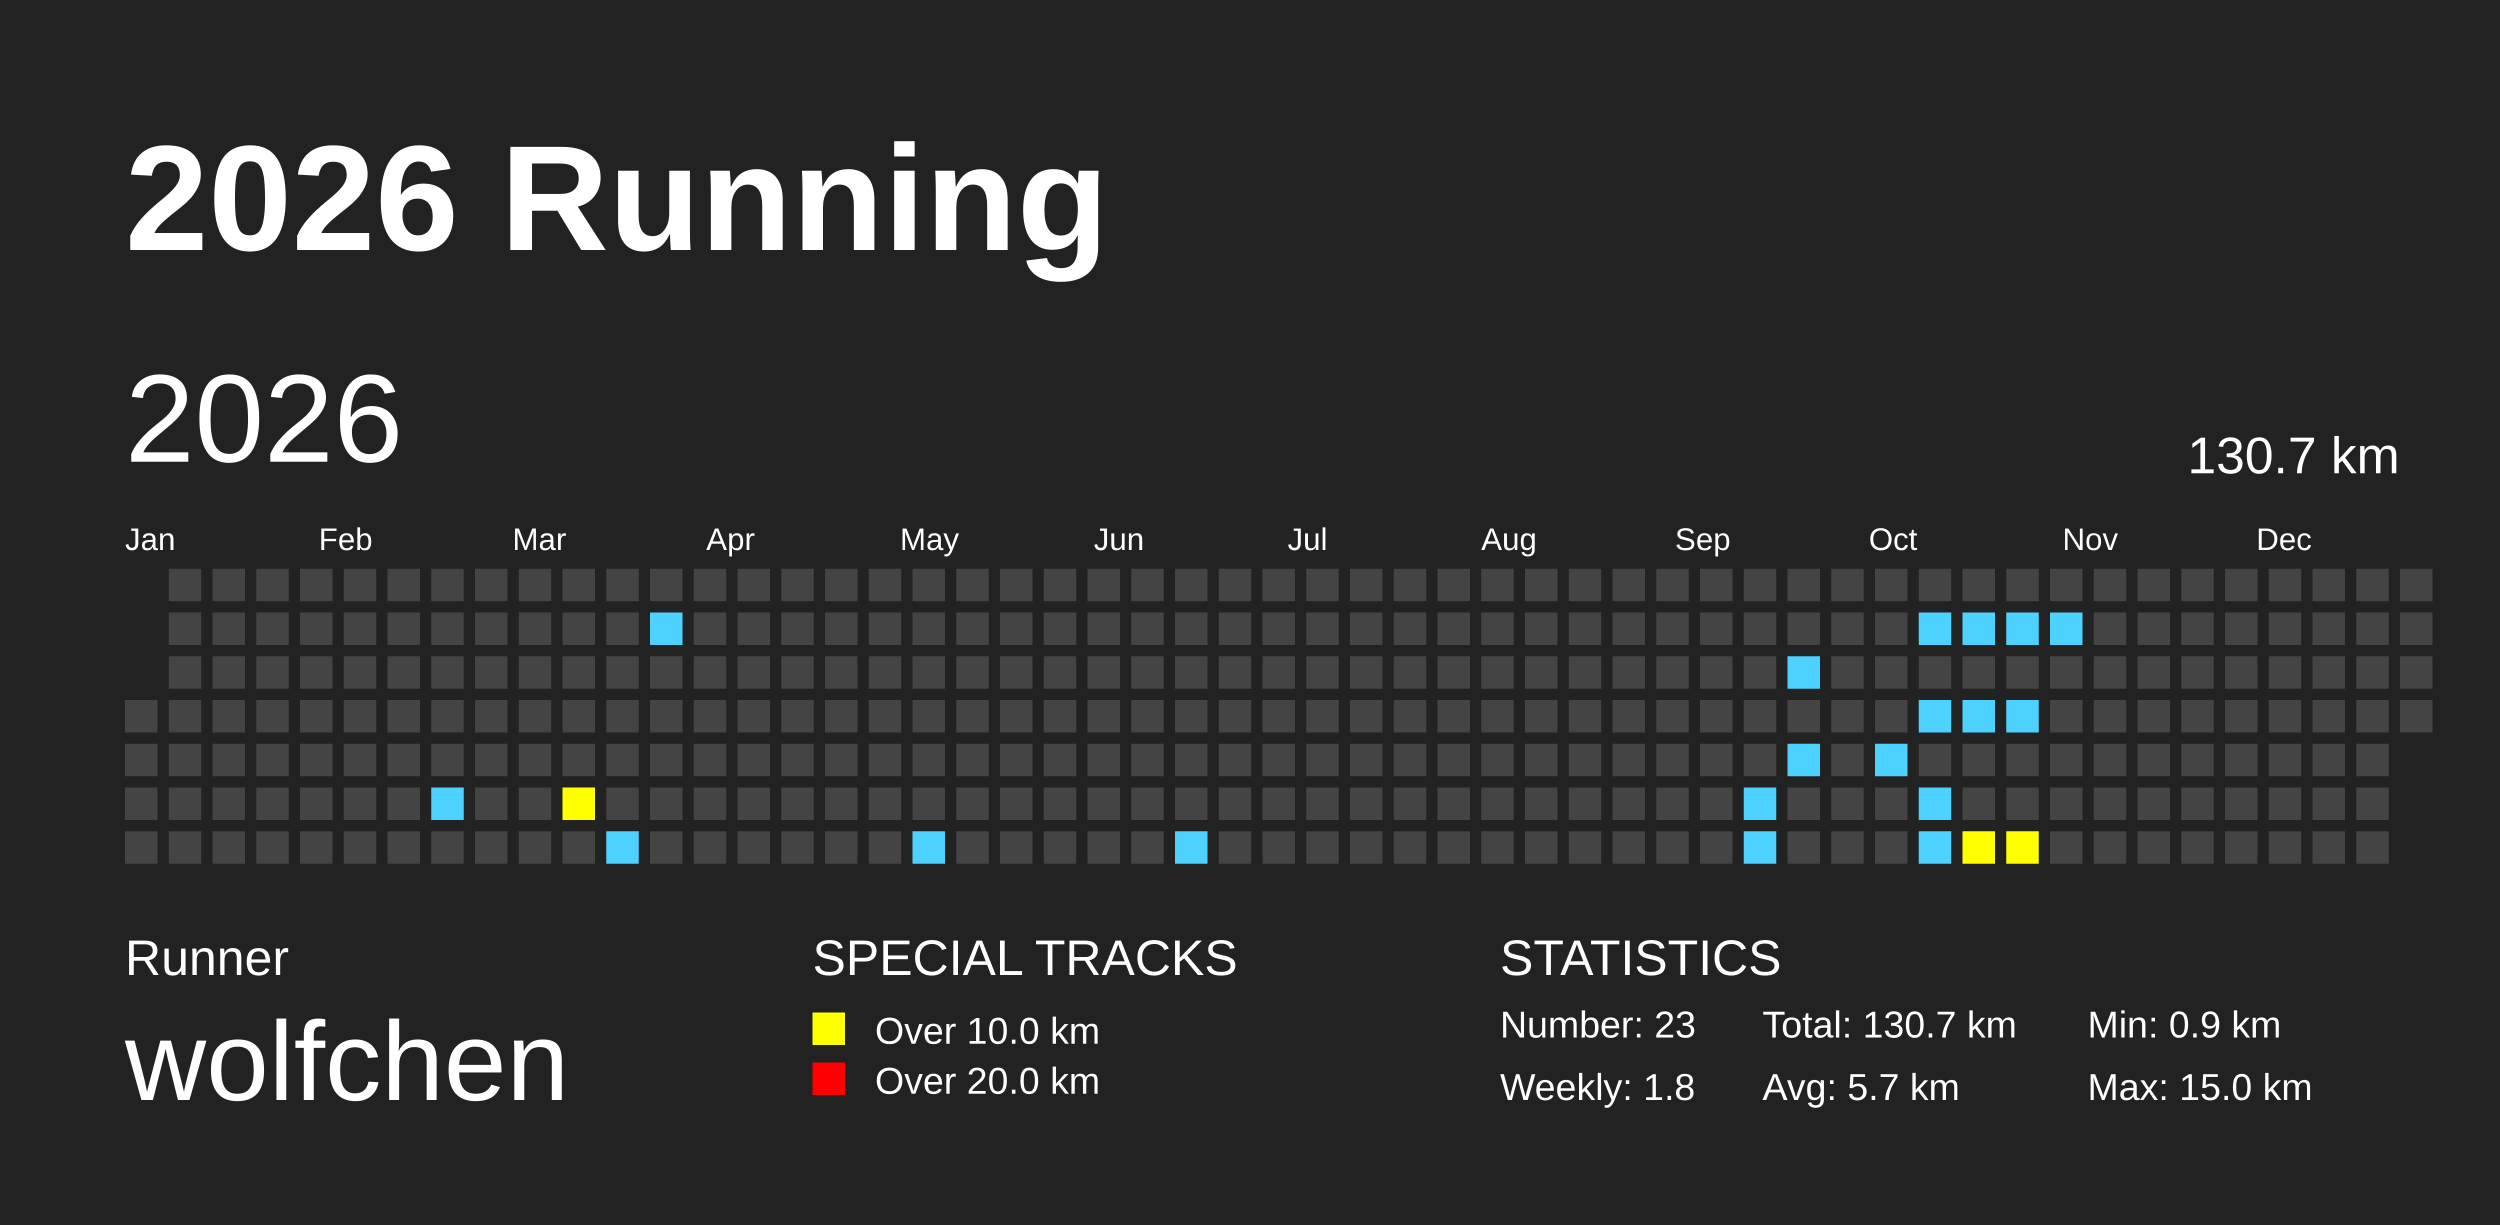
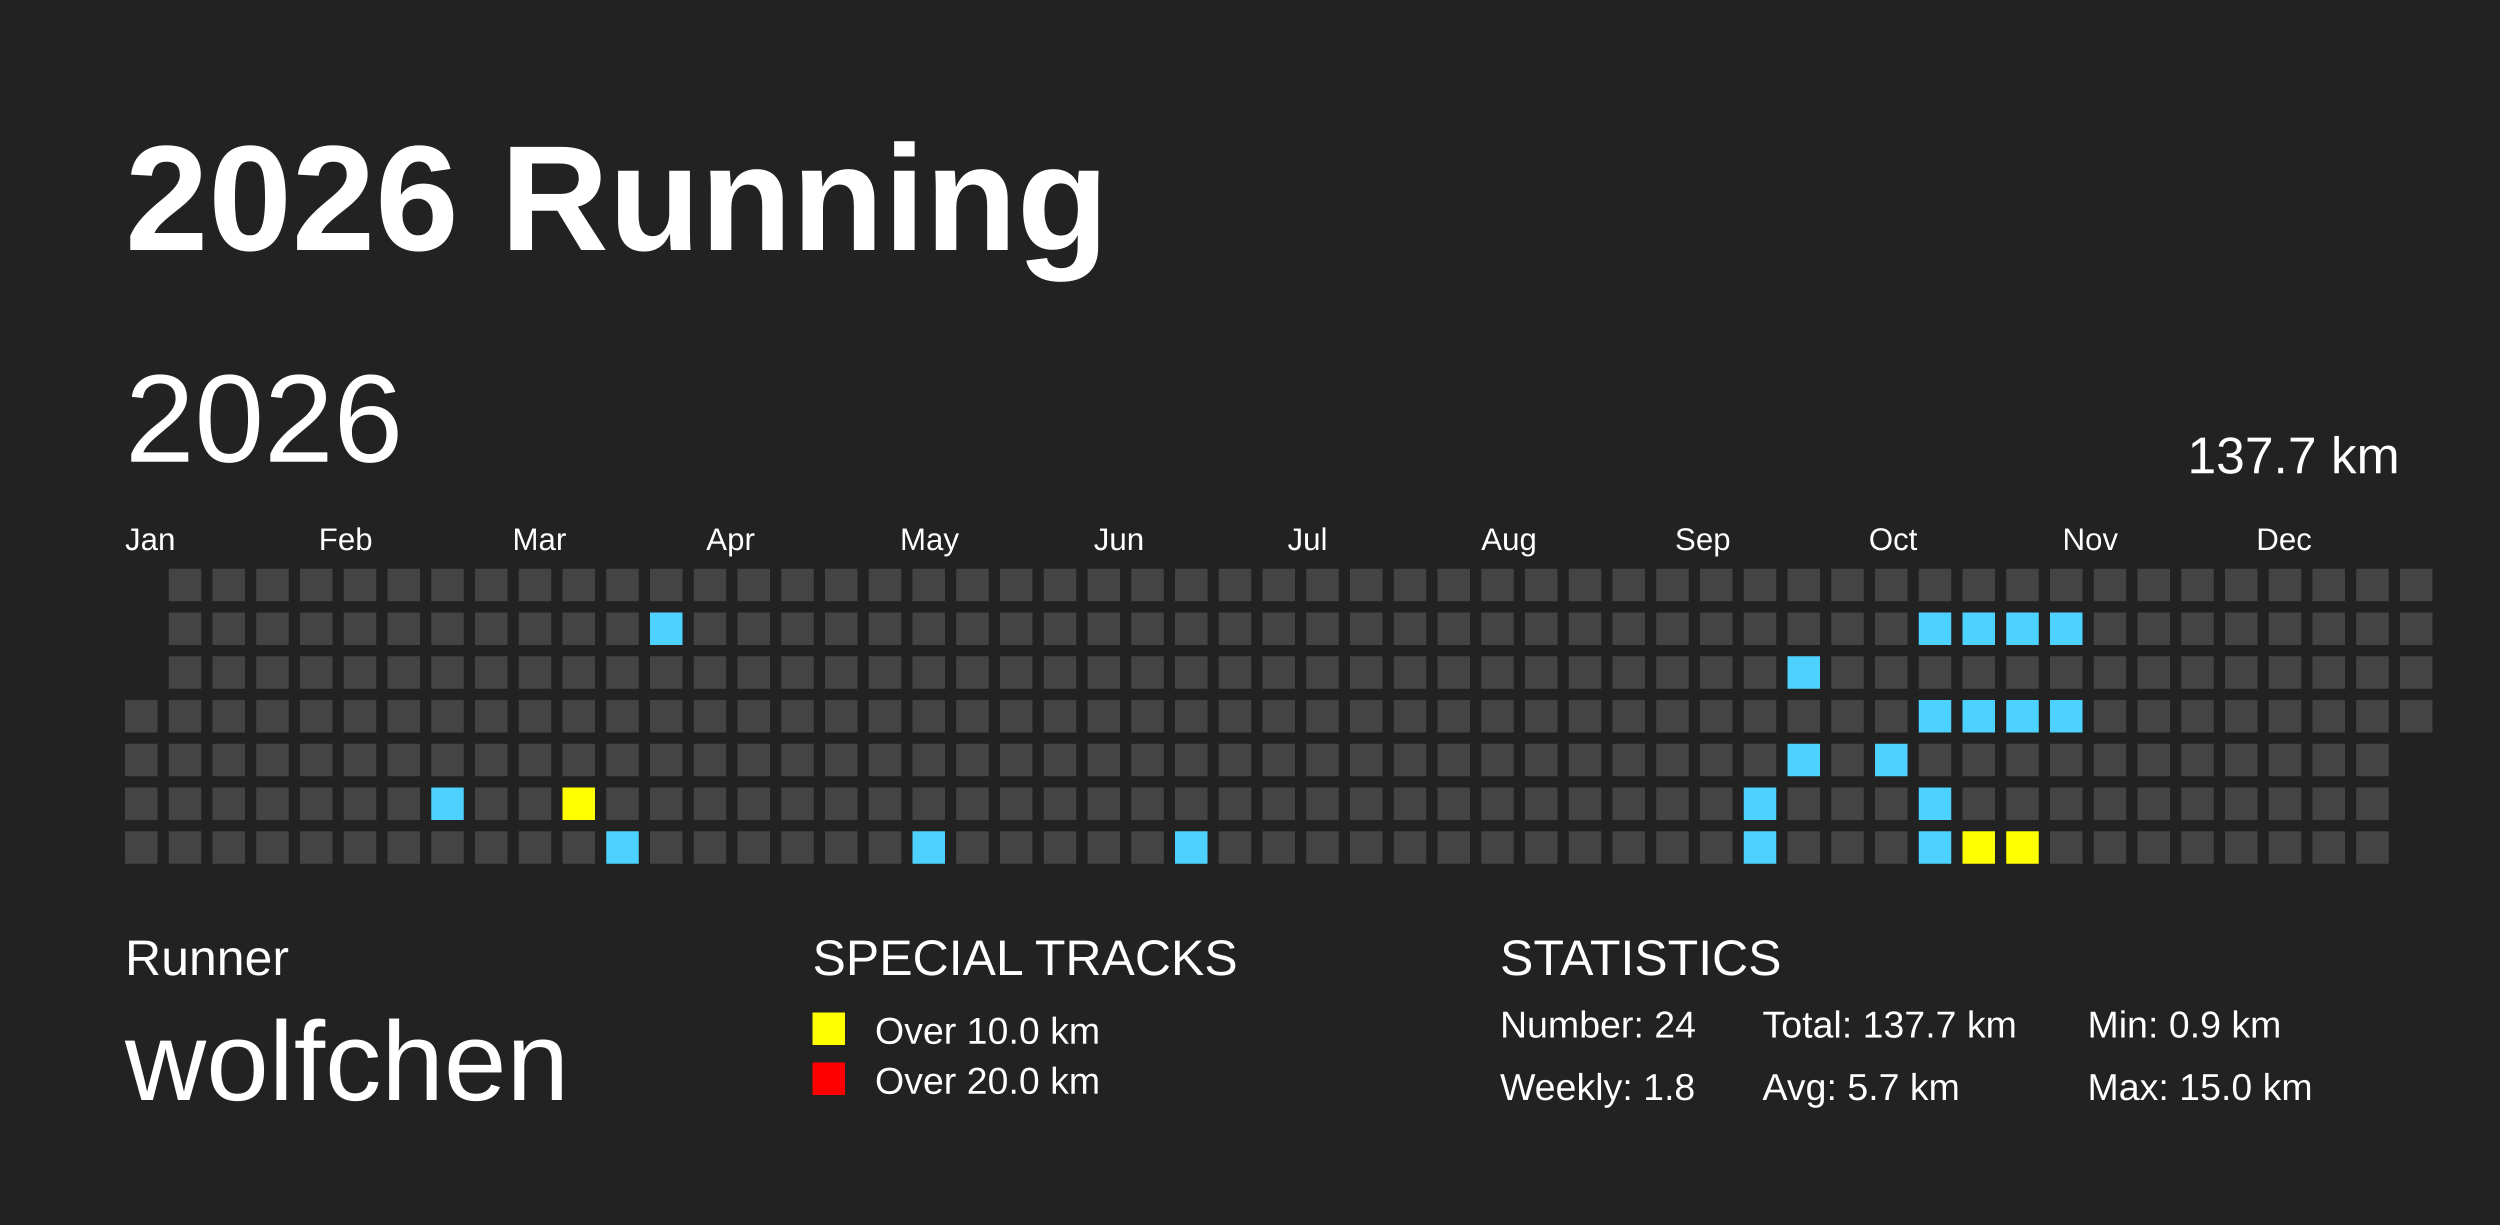
<svg xmlns="http://www.w3.org/2000/svg" baseProfile="full" height="98mm" version="1.1" viewBox="0,0,200,98" width="200mm">
  <defs />
  <rect fill="#222222" height="98" width="200" x="0" y="0" />
  <text fill="#FFFFFF" style="font-size:12px; font-family:Arial; font-weight:bold;" x="10" y="20">2026 Running</text>
  <text fill="#FFFFFF" style="font-size:4px; font-family:Arial" x="10" y="78">Runner</text>
  <text fill="#FFFFFF" style="font-size:9px; font-family:Arial" x="10" y="88">wolfchen</text>
  <text fill="#FFFFFF" style="font-size:4px; font-family:Arial" x="65" y="78">SPECIAL TRACKS</text>
  <rect fill="yellow" height="2.6" width="2.6" x="65" y="81" />
  <text fill="#FFFFFF" style="font-size:3px; font-family:Arial" x="70" y="83.5">Over 10.0 km</text>
  <rect fill="red" height="2.6" width="2.6" x="65" y="85" />
  <text fill="#FFFFFF" style="font-size:3px; font-family:Arial" x="70" y="87.5">Over 20.0 km</text>
  <text fill="#FFFFFF" style="font-size:4px; font-family:Arial" x="120" y="78">STATISTICS</text>
-   <text fill="#FFFFFF" style="font-size:3px; font-family:Arial" x="120" y="83">Number: 23</text>
+   <text fill="#FFFFFF" style="font-size:3px; font-family:Arial" x="120" y="83">Number: 24</text>
  <text fill="#FFFFFF" style="font-size:3px; font-family:Arial" x="120" y="88">Weekly: 1.8</text>
-   <text fill="#FFFFFF" style="font-size:3px; font-family:Arial" x="141" y="83">Total: 130.7 km</text>
+   <text fill="#FFFFFF" style="font-size:3px; font-family:Arial" x="141" y="83">Total: 137.7 km</text>
  <text fill="#FFFFFF" style="font-size:3px; font-family:Arial" x="141" y="88">Avg: 5.7 km</text>
  <text fill="#FFFFFF" style="font-size:3px; font-family:Arial" x="167" y="83">Min: 0.9 km</text>
  <text fill="#FFFFFF" style="font-size:3px; font-family:Arial" x="167" y="88">Max: 15.0 km</text>
  <text dominant-baseline="hanging" fill="#FFFFFF" style="font-size:10.0px; font-family:Arial;" x="10" y="30">2026</text>
-   <text dominant-baseline="hanging" fill="#FFFFFF" style="font-size:4.125px; font-family:Arial;" x="175" y="35">130.7 km</text>
+   <text dominant-baseline="hanging" fill="#FFFFFF" style="font-size:4.125px; font-family:Arial;" x="175" y="35">137.7 km</text>
  <text fill="#FFFFFF" style="font-size:2.5px; font-family:Arial" x="10.0" y="44">Jan</text>
  <text fill="#FFFFFF" style="font-size:2.5px; font-family:Arial" x="25.5" y="44">Feb</text>
  <text fill="#FFFFFF" style="font-size:2.5px; font-family:Arial" x="41.0" y="44">Mar</text>
  <text fill="#FFFFFF" style="font-size:2.5px; font-family:Arial" x="56.5" y="44">Apr</text>
  <text fill="#FFFFFF" style="font-size:2.5px; font-family:Arial" x="72.0" y="44">May</text>
  <text fill="#FFFFFF" style="font-size:2.5px; font-family:Arial" x="87.5" y="44">Jun</text>
  <text fill="#FFFFFF" style="font-size:2.5px; font-family:Arial" x="103.0" y="44">Jul</text>
  <text fill="#FFFFFF" style="font-size:2.5px; font-family:Arial" x="118.5" y="44">Aug</text>
  <text fill="#FFFFFF" style="font-size:2.5px; font-family:Arial" x="134.0" y="44">Sep</text>
  <text fill="#FFFFFF" style="font-size:2.5px; font-family:Arial" x="149.5" y="44">Oct</text>
  <text fill="#FFFFFF" style="font-size:2.5px; font-family:Arial" x="165.0" y="44">Nov</text>
  <text fill="#FFFFFF" style="font-size:2.5px; font-family:Arial" x="180.5" y="44">Dec</text>
  <rect fill="#444444" height="2.6" width="2.6" x="10.0" y="56.0" />
  <rect fill="#444444" height="2.6" width="2.6" x="10.0" y="59.5" />
  <rect fill="#444444" height="2.6" width="2.6" x="10.0" y="63.0" />
  <rect fill="#444444" height="2.6" width="2.6" x="10.0" y="66.5" />
  <rect fill="#444444" height="2.6" width="2.6" x="13.5" y="45.5" />
  <rect fill="#444444" height="2.6" width="2.6" x="13.5" y="49.0" />
  <rect fill="#444444" height="2.6" width="2.6" x="13.5" y="52.5" />
  <rect fill="#444444" height="2.6" width="2.6" x="13.5" y="56.0" />
  <rect fill="#444444" height="2.6" width="2.6" x="13.5" y="59.5" />
  <rect fill="#444444" height="2.6" width="2.6" x="13.5" y="63.0" />
  <rect fill="#444444" height="2.6" width="2.6" x="13.5" y="66.5" />
  <rect fill="#444444" height="2.6" width="2.6" x="17.0" y="45.5" />
  <rect fill="#444444" height="2.6" width="2.6" x="17.0" y="49.0" />
  <rect fill="#444444" height="2.6" width="2.6" x="17.0" y="52.5" />
  <rect fill="#444444" height="2.6" width="2.6" x="17.0" y="56.0" />
  <rect fill="#444444" height="2.6" width="2.6" x="17.0" y="59.5" />
  <rect fill="#444444" height="2.6" width="2.6" x="17.0" y="63.0" />
  <rect fill="#444444" height="2.6" width="2.6" x="17.0" y="66.5" />
  <rect fill="#444444" height="2.6" width="2.6" x="20.5" y="45.5" />
  <rect fill="#444444" height="2.6" width="2.6" x="20.5" y="49.0" />
  <rect fill="#444444" height="2.6" width="2.6" x="20.5" y="52.5" />
  <rect fill="#444444" height="2.6" width="2.6" x="20.5" y="56.0" />
  <rect fill="#444444" height="2.6" width="2.6" x="20.5" y="59.5" />
  <rect fill="#444444" height="2.6" width="2.6" x="20.5" y="63.0" />
  <rect fill="#444444" height="2.6" width="2.6" x="20.5" y="66.5" />
  <rect fill="#444444" height="2.6" width="2.6" x="24.0" y="45.5" />
  <rect fill="#444444" height="2.6" width="2.6" x="24.0" y="49.0" />
  <rect fill="#444444" height="2.6" width="2.6" x="24.0" y="52.5" />
  <rect fill="#444444" height="2.6" width="2.6" x="24.0" y="56.0" />
  <rect fill="#444444" height="2.6" width="2.6" x="24.0" y="59.5" />
  <rect fill="#444444" height="2.6" width="2.6" x="24.0" y="63.0" />
  <rect fill="#444444" height="2.6" width="2.6" x="24.0" y="66.5" />
  <rect fill="#444444" height="2.6" width="2.6" x="27.5" y="45.5" />
  <rect fill="#444444" height="2.6" width="2.6" x="27.5" y="49.0" />
  <rect fill="#444444" height="2.6" width="2.6" x="27.5" y="52.5" />
  <rect fill="#444444" height="2.6" width="2.6" x="27.5" y="56.0" />
  <rect fill="#444444" height="2.6" width="2.6" x="27.5" y="59.5" />
  <rect fill="#444444" height="2.6" width="2.6" x="27.5" y="63.0" />
  <rect fill="#444444" height="2.6" width="2.6" x="27.5" y="66.5" />
  <rect fill="#444444" height="2.6" width="2.6" x="31.0" y="45.5" />
  <rect fill="#444444" height="2.6" width="2.6" x="31.0" y="49.0" />
  <rect fill="#444444" height="2.6" width="2.6" x="31.0" y="52.5" />
  <rect fill="#444444" height="2.6" width="2.6" x="31.0" y="56.0" />
  <rect fill="#444444" height="2.6" width="2.6" x="31.0" y="59.5" />
  <rect fill="#444444" height="2.6" width="2.6" x="31.0" y="63.0" />
  <rect fill="#444444" height="2.6" width="2.6" x="31.0" y="66.5" />
  <rect fill="#444444" height="2.6" width="2.6" x="34.5" y="45.5" />
  <rect fill="#444444" height="2.6" width="2.6" x="34.5" y="49.0" />
  <rect fill="#444444" height="2.6" width="2.6" x="34.5" y="52.5" />
  <rect fill="#444444" height="2.6" width="2.6" x="34.5" y="56.0" />
  <rect fill="#444444" height="2.6" width="2.6" x="34.5" y="59.5" />
  <rect fill="#4DD2FF" height="2.6" width="2.6" x="34.5" y="63.0" />
  <rect fill="#444444" height="2.6" width="2.6" x="34.5" y="66.5" />
  <rect fill="#444444" height="2.6" width="2.6" x="38.0" y="45.5" />
  <rect fill="#444444" height="2.6" width="2.6" x="38.0" y="49.0" />
  <rect fill="#444444" height="2.6" width="2.6" x="38.0" y="52.5" />
  <rect fill="#444444" height="2.6" width="2.6" x="38.0" y="56.0" />
  <rect fill="#444444" height="2.6" width="2.6" x="38.0" y="59.5" />
  <rect fill="#444444" height="2.6" width="2.6" x="38.0" y="63.0" />
  <rect fill="#444444" height="2.6" width="2.6" x="38.0" y="66.5" />
  <rect fill="#444444" height="2.6" width="2.6" x="41.5" y="45.5" />
  <rect fill="#444444" height="2.6" width="2.6" x="41.5" y="49.0" />
  <rect fill="#444444" height="2.6" width="2.6" x="41.5" y="52.5" />
  <rect fill="#444444" height="2.6" width="2.6" x="41.5" y="56.0" />
  <rect fill="#444444" height="2.6" width="2.6" x="41.5" y="59.5" />
  <rect fill="#444444" height="2.6" width="2.6" x="41.5" y="63.0" />
  <rect fill="#444444" height="2.6" width="2.6" x="41.5" y="66.5" />
  <rect fill="#444444" height="2.6" width="2.6" x="45.0" y="45.5" />
  <rect fill="#444444" height="2.6" width="2.6" x="45.0" y="49.0" />
  <rect fill="#444444" height="2.6" width="2.6" x="45.0" y="52.5" />
  <rect fill="#444444" height="2.6" width="2.6" x="45.0" y="56.0" />
  <rect fill="#444444" height="2.6" width="2.6" x="45.0" y="59.5" />
  <rect fill="yellow" height="2.6" width="2.6" x="45.0" y="63.0" />
  <rect fill="#444444" height="2.6" width="2.6" x="45.0" y="66.5" />
  <rect fill="#444444" height="2.6" width="2.6" x="48.5" y="45.5" />
  <rect fill="#444444" height="2.6" width="2.6" x="48.5" y="49.0" />
  <rect fill="#444444" height="2.6" width="2.6" x="48.5" y="52.5" />
  <rect fill="#444444" height="2.6" width="2.6" x="48.5" y="56.0" />
  <rect fill="#444444" height="2.6" width="2.6" x="48.5" y="59.5" />
  <rect fill="#444444" height="2.6" width="2.6" x="48.5" y="63.0" />
  <rect fill="#4DD2FF" height="2.6" width="2.6" x="48.5" y="66.5" />
  <rect fill="#444444" height="2.6" width="2.6" x="52.0" y="45.5" />
  <rect fill="#4DD2FF" height="2.6" width="2.6" x="52.0" y="49.0" />
  <rect fill="#444444" height="2.6" width="2.6" x="52.0" y="52.5" />
  <rect fill="#444444" height="2.6" width="2.6" x="52.0" y="56.0" />
  <rect fill="#444444" height="2.6" width="2.6" x="52.0" y="59.5" />
  <rect fill="#444444" height="2.6" width="2.6" x="52.0" y="63.0" />
  <rect fill="#444444" height="2.6" width="2.6" x="52.0" y="66.5" />
  <rect fill="#444444" height="2.6" width="2.6" x="55.5" y="45.5" />
  <rect fill="#444444" height="2.6" width="2.6" x="55.5" y="49.0" />
  <rect fill="#444444" height="2.6" width="2.6" x="55.5" y="52.5" />
  <rect fill="#444444" height="2.6" width="2.6" x="55.5" y="56.0" />
  <rect fill="#444444" height="2.6" width="2.6" x="55.5" y="59.5" />
  <rect fill="#444444" height="2.6" width="2.6" x="55.5" y="63.0" />
  <rect fill="#444444" height="2.6" width="2.6" x="55.5" y="66.5" />
  <rect fill="#444444" height="2.6" width="2.6" x="59.0" y="45.5" />
  <rect fill="#444444" height="2.6" width="2.6" x="59.0" y="49.0" />
  <rect fill="#444444" height="2.6" width="2.6" x="59.0" y="52.5" />
  <rect fill="#444444" height="2.6" width="2.6" x="59.0" y="56.0" />
  <rect fill="#444444" height="2.6" width="2.6" x="59.0" y="59.5" />
  <rect fill="#444444" height="2.6" width="2.6" x="59.0" y="63.0" />
  <rect fill="#444444" height="2.6" width="2.6" x="59.0" y="66.5" />
  <rect fill="#444444" height="2.6" width="2.6" x="62.5" y="45.5" />
  <rect fill="#444444" height="2.6" width="2.6" x="62.5" y="49.0" />
  <rect fill="#444444" height="2.6" width="2.6" x="62.5" y="52.5" />
  <rect fill="#444444" height="2.6" width="2.6" x="62.5" y="56.0" />
  <rect fill="#444444" height="2.6" width="2.6" x="62.5" y="59.5" />
  <rect fill="#444444" height="2.6" width="2.6" x="62.5" y="63.0" />
  <rect fill="#444444" height="2.6" width="2.6" x="62.5" y="66.5" />
  <rect fill="#444444" height="2.6" width="2.6" x="66.0" y="45.5" />
  <rect fill="#444444" height="2.6" width="2.6" x="66.0" y="49.0" />
  <rect fill="#444444" height="2.6" width="2.6" x="66.0" y="52.5" />
  <rect fill="#444444" height="2.6" width="2.6" x="66.0" y="56.0" />
  <rect fill="#444444" height="2.6" width="2.6" x="66.0" y="59.5" />
  <rect fill="#444444" height="2.6" width="2.6" x="66.0" y="63.0" />
  <rect fill="#444444" height="2.6" width="2.6" x="66.0" y="66.5" />
  <rect fill="#444444" height="2.6" width="2.6" x="69.5" y="45.5" />
  <rect fill="#444444" height="2.6" width="2.6" x="69.5" y="49.0" />
  <rect fill="#444444" height="2.6" width="2.6" x="69.5" y="52.5" />
  <rect fill="#444444" height="2.6" width="2.6" x="69.5" y="56.0" />
  <rect fill="#444444" height="2.6" width="2.6" x="69.5" y="59.5" />
  <rect fill="#444444" height="2.6" width="2.6" x="69.5" y="63.0" />
  <rect fill="#444444" height="2.6" width="2.6" x="69.5" y="66.5" />
  <rect fill="#444444" height="2.6" width="2.6" x="73.0" y="45.5" />
  <rect fill="#444444" height="2.6" width="2.6" x="73.0" y="49.0" />
  <rect fill="#444444" height="2.6" width="2.6" x="73.0" y="52.5" />
  <rect fill="#444444" height="2.6" width="2.6" x="73.0" y="56.0" />
  <rect fill="#444444" height="2.6" width="2.6" x="73.0" y="59.5" />
  <rect fill="#444444" height="2.6" width="2.6" x="73.0" y="63.0" />
  <rect fill="#4DD2FF" height="2.6" width="2.6" x="73.0" y="66.5" />
  <rect fill="#444444" height="2.6" width="2.6" x="76.5" y="45.5" />
  <rect fill="#444444" height="2.6" width="2.6" x="76.5" y="49.0" />
  <rect fill="#444444" height="2.6" width="2.6" x="76.5" y="52.5" />
  <rect fill="#444444" height="2.6" width="2.6" x="76.5" y="56.0" />
  <rect fill="#444444" height="2.6" width="2.6" x="76.5" y="59.5" />
  <rect fill="#444444" height="2.6" width="2.6" x="76.5" y="63.0" />
  <rect fill="#444444" height="2.6" width="2.6" x="76.5" y="66.5" />
  <rect fill="#444444" height="2.6" width="2.6" x="80.0" y="45.5" />
  <rect fill="#444444" height="2.6" width="2.6" x="80.0" y="49.0" />
  <rect fill="#444444" height="2.6" width="2.6" x="80.0" y="52.5" />
  <rect fill="#444444" height="2.6" width="2.6" x="80.0" y="56.0" />
  <rect fill="#444444" height="2.6" width="2.6" x="80.0" y="59.5" />
  <rect fill="#444444" height="2.6" width="2.6" x="80.0" y="63.0" />
  <rect fill="#444444" height="2.6" width="2.6" x="80.0" y="66.5" />
  <rect fill="#444444" height="2.6" width="2.6" x="83.5" y="45.5" />
  <rect fill="#444444" height="2.6" width="2.6" x="83.5" y="49.0" />
  <rect fill="#444444" height="2.6" width="2.6" x="83.5" y="52.5" />
  <rect fill="#444444" height="2.6" width="2.6" x="83.5" y="56.0" />
  <rect fill="#444444" height="2.6" width="2.6" x="83.5" y="59.5" />
  <rect fill="#444444" height="2.6" width="2.6" x="83.5" y="63.0" />
  <rect fill="#444444" height="2.6" width="2.6" x="83.5" y="66.5" />
  <rect fill="#444444" height="2.6" width="2.6" x="87.0" y="45.5" />
  <rect fill="#444444" height="2.6" width="2.6" x="87.0" y="49.0" />
  <rect fill="#444444" height="2.6" width="2.6" x="87.0" y="52.5" />
  <rect fill="#444444" height="2.6" width="2.6" x="87.0" y="56.0" />
  <rect fill="#444444" height="2.6" width="2.6" x="87.0" y="59.5" />
  <rect fill="#444444" height="2.6" width="2.6" x="87.0" y="63.0" />
  <rect fill="#444444" height="2.6" width="2.6" x="87.0" y="66.5" />
  <rect fill="#444444" height="2.6" width="2.6" x="90.5" y="45.5" />
  <rect fill="#444444" height="2.6" width="2.6" x="90.5" y="49.0" />
  <rect fill="#444444" height="2.6" width="2.6" x="90.5" y="52.5" />
  <rect fill="#444444" height="2.6" width="2.6" x="90.5" y="56.0" />
  <rect fill="#444444" height="2.6" width="2.6" x="90.5" y="59.5" />
  <rect fill="#444444" height="2.6" width="2.6" x="90.5" y="63.0" />
  <rect fill="#444444" height="2.6" width="2.6" x="90.5" y="66.5" />
  <rect fill="#444444" height="2.6" width="2.6" x="94.0" y="45.5" />
  <rect fill="#444444" height="2.6" width="2.6" x="94.0" y="49.0" />
  <rect fill="#444444" height="2.6" width="2.6" x="94.0" y="52.5" />
  <rect fill="#444444" height="2.6" width="2.6" x="94.0" y="56.0" />
  <rect fill="#444444" height="2.6" width="2.6" x="94.0" y="59.5" />
  <rect fill="#444444" height="2.6" width="2.6" x="94.0" y="63.0" />
  <rect fill="#4DD2FF" height="2.6" width="2.6" x="94.0" y="66.5" />
  <rect fill="#444444" height="2.6" width="2.6" x="97.5" y="45.5" />
  <rect fill="#444444" height="2.6" width="2.6" x="97.5" y="49.0" />
  <rect fill="#444444" height="2.6" width="2.6" x="97.5" y="52.5" />
  <rect fill="#444444" height="2.6" width="2.6" x="97.5" y="56.0" />
  <rect fill="#444444" height="2.6" width="2.6" x="97.5" y="59.5" />
  <rect fill="#444444" height="2.6" width="2.6" x="97.5" y="63.0" />
  <rect fill="#444444" height="2.6" width="2.6" x="97.5" y="66.5" />
  <rect fill="#444444" height="2.6" width="2.6" x="101.0" y="45.5" />
  <rect fill="#444444" height="2.6" width="2.6" x="101.0" y="49.0" />
  <rect fill="#444444" height="2.6" width="2.6" x="101.0" y="52.5" />
  <rect fill="#444444" height="2.6" width="2.6" x="101.0" y="56.0" />
  <rect fill="#444444" height="2.6" width="2.6" x="101.0" y="59.5" />
  <rect fill="#444444" height="2.6" width="2.6" x="101.0" y="63.0" />
  <rect fill="#444444" height="2.6" width="2.6" x="101.0" y="66.5" />
  <rect fill="#444444" height="2.6" width="2.6" x="104.5" y="45.5" />
  <rect fill="#444444" height="2.6" width="2.6" x="104.5" y="49.0" />
  <rect fill="#444444" height="2.6" width="2.6" x="104.5" y="52.5" />
  <rect fill="#444444" height="2.6" width="2.6" x="104.5" y="56.0" />
  <rect fill="#444444" height="2.6" width="2.6" x="104.5" y="59.5" />
  <rect fill="#444444" height="2.6" width="2.6" x="104.5" y="63.0" />
  <rect fill="#444444" height="2.6" width="2.6" x="104.5" y="66.5" />
  <rect fill="#444444" height="2.6" width="2.6" x="108.0" y="45.5" />
  <rect fill="#444444" height="2.6" width="2.6" x="108.0" y="49.0" />
  <rect fill="#444444" height="2.6" width="2.6" x="108.0" y="52.5" />
  <rect fill="#444444" height="2.6" width="2.6" x="108.0" y="56.0" />
  <rect fill="#444444" height="2.6" width="2.6" x="108.0" y="59.5" />
  <rect fill="#444444" height="2.6" width="2.6" x="108.0" y="63.0" />
  <rect fill="#444444" height="2.6" width="2.6" x="108.0" y="66.5" />
  <rect fill="#444444" height="2.6" width="2.6" x="111.5" y="45.5" />
  <rect fill="#444444" height="2.6" width="2.6" x="111.5" y="49.0" />
  <rect fill="#444444" height="2.6" width="2.6" x="111.5" y="52.5" />
  <rect fill="#444444" height="2.6" width="2.6" x="111.5" y="56.0" />
  <rect fill="#444444" height="2.6" width="2.6" x="111.5" y="59.5" />
  <rect fill="#444444" height="2.6" width="2.6" x="111.5" y="63.0" />
  <rect fill="#444444" height="2.6" width="2.6" x="111.5" y="66.5" />
  <rect fill="#444444" height="2.6" width="2.6" x="115.0" y="45.5" />
  <rect fill="#444444" height="2.6" width="2.6" x="115.0" y="49.0" />
  <rect fill="#444444" height="2.6" width="2.6" x="115.0" y="52.5" />
  <rect fill="#444444" height="2.6" width="2.6" x="115.0" y="56.0" />
  <rect fill="#444444" height="2.6" width="2.6" x="115.0" y="59.5" />
  <rect fill="#444444" height="2.6" width="2.6" x="115.0" y="63.0" />
  <rect fill="#444444" height="2.6" width="2.6" x="115.0" y="66.5" />
  <rect fill="#444444" height="2.6" width="2.6" x="118.5" y="45.5" />
  <rect fill="#444444" height="2.6" width="2.6" x="118.5" y="49.0" />
  <rect fill="#444444" height="2.6" width="2.6" x="118.5" y="52.5" />
  <rect fill="#444444" height="2.6" width="2.6" x="118.5" y="56.0" />
  <rect fill="#444444" height="2.6" width="2.6" x="118.5" y="59.5" />
  <rect fill="#444444" height="2.6" width="2.6" x="118.5" y="63.0" />
  <rect fill="#444444" height="2.6" width="2.6" x="118.5" y="66.5" />
  <rect fill="#444444" height="2.6" width="2.6" x="122.0" y="45.5" />
  <rect fill="#444444" height="2.6" width="2.6" x="122.0" y="49.0" />
  <rect fill="#444444" height="2.6" width="2.6" x="122.0" y="52.5" />
  <rect fill="#444444" height="2.6" width="2.6" x="122.0" y="56.0" />
  <rect fill="#444444" height="2.6" width="2.6" x="122.0" y="59.5" />
  <rect fill="#444444" height="2.6" width="2.6" x="122.0" y="63.0" />
  <rect fill="#444444" height="2.6" width="2.6" x="122.0" y="66.5" />
  <rect fill="#444444" height="2.6" width="2.6" x="125.5" y="45.5" />
  <rect fill="#444444" height="2.6" width="2.6" x="125.5" y="49.0" />
  <rect fill="#444444" height="2.6" width="2.6" x="125.5" y="52.5" />
  <rect fill="#444444" height="2.6" width="2.6" x="125.5" y="56.0" />
  <rect fill="#444444" height="2.6" width="2.6" x="125.5" y="59.5" />
  <rect fill="#444444" height="2.6" width="2.6" x="125.5" y="63.0" />
  <rect fill="#444444" height="2.6" width="2.6" x="125.5" y="66.5" />
  <rect fill="#444444" height="2.6" width="2.6" x="129.0" y="45.5" />
  <rect fill="#444444" height="2.6" width="2.6" x="129.0" y="49.0" />
  <rect fill="#444444" height="2.6" width="2.6" x="129.0" y="52.5" />
  <rect fill="#444444" height="2.6" width="2.6" x="129.0" y="56.0" />
  <rect fill="#444444" height="2.6" width="2.6" x="129.0" y="59.5" />
  <rect fill="#444444" height="2.6" width="2.6" x="129.0" y="63.0" />
  <rect fill="#444444" height="2.6" width="2.6" x="129.0" y="66.5" />
  <rect fill="#444444" height="2.6" width="2.6" x="132.5" y="45.5" />
  <rect fill="#444444" height="2.6" width="2.6" x="132.5" y="49.0" />
  <rect fill="#444444" height="2.6" width="2.6" x="132.5" y="52.5" />
  <rect fill="#444444" height="2.6" width="2.6" x="132.5" y="56.0" />
  <rect fill="#444444" height="2.6" width="2.6" x="132.5" y="59.5" />
  <rect fill="#444444" height="2.6" width="2.6" x="132.5" y="63.0" />
  <rect fill="#444444" height="2.6" width="2.6" x="132.5" y="66.5" />
  <rect fill="#444444" height="2.6" width="2.6" x="136.0" y="45.5" />
  <rect fill="#444444" height="2.6" width="2.6" x="136.0" y="49.0" />
  <rect fill="#444444" height="2.6" width="2.6" x="136.0" y="52.5" />
  <rect fill="#444444" height="2.6" width="2.6" x="136.0" y="56.0" />
  <rect fill="#444444" height="2.6" width="2.6" x="136.0" y="59.5" />
  <rect fill="#444444" height="2.6" width="2.6" x="136.0" y="63.0" />
  <rect fill="#444444" height="2.6" width="2.6" x="136.0" y="66.5" />
  <rect fill="#444444" height="2.6" width="2.6" x="139.5" y="45.5" />
  <rect fill="#444444" height="2.6" width="2.6" x="139.5" y="49.0" />
  <rect fill="#444444" height="2.6" width="2.6" x="139.5" y="52.5" />
  <rect fill="#444444" height="2.6" width="2.6" x="139.5" y="56.0" />
  <rect fill="#444444" height="2.6" width="2.6" x="139.5" y="59.5" />
  <rect fill="#4DD2FF" height="2.6" width="2.6" x="139.5" y="63.0" />
  <rect fill="#4DD2FF" height="2.6" width="2.6" x="139.5" y="66.5" />
  <rect fill="#444444" height="2.6" width="2.6" x="143.0" y="45.5" />
  <rect fill="#444444" height="2.6" width="2.6" x="143.0" y="49.0" />
  <rect fill="#4DD2FF" height="2.6" width="2.6" x="143.0" y="52.5" />
  <rect fill="#444444" height="2.6" width="2.6" x="143.0" y="56.0" />
  <rect fill="#4DD2FF" height="2.6" width="2.6" x="143.0" y="59.5" />
  <rect fill="#444444" height="2.6" width="2.6" x="143.0" y="63.0" />
  <rect fill="#444444" height="2.6" width="2.6" x="143.0" y="66.5" />
  <rect fill="#444444" height="2.6" width="2.6" x="146.5" y="45.5" />
  <rect fill="#444444" height="2.6" width="2.6" x="146.5" y="49.0" />
  <rect fill="#444444" height="2.6" width="2.6" x="146.5" y="52.5" />
  <rect fill="#444444" height="2.6" width="2.6" x="146.5" y="56.0" />
  <rect fill="#444444" height="2.6" width="2.6" x="146.5" y="59.5" />
  <rect fill="#444444" height="2.6" width="2.6" x="146.5" y="63.0" />
  <rect fill="#444444" height="2.6" width="2.6" x="146.5" y="66.5" />
  <rect fill="#444444" height="2.6" width="2.6" x="150.0" y="45.5" />
  <rect fill="#444444" height="2.6" width="2.6" x="150.0" y="49.0" />
  <rect fill="#444444" height="2.6" width="2.6" x="150.0" y="52.5" />
  <rect fill="#444444" height="2.6" width="2.6" x="150.0" y="56.0" />
  <rect fill="#4DD2FF" height="2.6" width="2.6" x="150.0" y="59.5" />
  <rect fill="#444444" height="2.6" width="2.6" x="150.0" y="63.0" />
  <rect fill="#444444" height="2.6" width="2.6" x="150.0" y="66.5" />
  <rect fill="#444444" height="2.6" width="2.6" x="153.5" y="45.5" />
  <rect fill="#4DD2FF" height="2.6" width="2.6" x="153.5" y="49.0" />
  <rect fill="#444444" height="2.6" width="2.6" x="153.5" y="52.5" />
  <rect fill="#4DD2FF" height="2.6" width="2.6" x="153.5" y="56.0" />
  <rect fill="#444444" height="2.6" width="2.6" x="153.5" y="59.5" />
  <rect fill="#4DD2FF" height="2.6" width="2.6" x="153.5" y="63.0" />
  <rect fill="#4DD2FF" height="2.6" width="2.6" x="153.5" y="66.5" />
  <rect fill="#444444" height="2.6" width="2.6" x="157.0" y="45.5" />
  <rect fill="#4DD2FF" height="2.6" width="2.6" x="157.0" y="49.0" />
  <rect fill="#444444" height="2.6" width="2.6" x="157.0" y="52.5" />
  <rect fill="#4DD2FF" height="2.6" width="2.6" x="157.0" y="56.0" />
  <rect fill="#444444" height="2.6" width="2.6" x="157.0" y="59.5" />
  <rect fill="#444444" height="2.6" width="2.6" x="157.0" y="63.0" />
  <rect fill="yellow" height="2.6" width="2.6" x="157.0" y="66.5" />
  <rect fill="#444444" height="2.6" width="2.6" x="160.5" y="45.5" />
  <rect fill="#4DD2FF" height="2.6" width="2.6" x="160.5" y="49.0" />
  <rect fill="#444444" height="2.6" width="2.6" x="160.5" y="52.5" />
  <rect fill="#4DD2FF" height="2.6" width="2.6" x="160.5" y="56.0" />
  <rect fill="#444444" height="2.6" width="2.6" x="160.5" y="59.5" />
  <rect fill="#444444" height="2.6" width="2.6" x="160.5" y="63.0" />
  <rect fill="yellow" height="2.6" width="2.6" x="160.5" y="66.5" />
  <rect fill="#444444" height="2.6" width="2.6" x="164.0" y="45.5" />
  <rect fill="#4DD2FF" height="2.6" width="2.6" x="164.0" y="49.0" />
  <rect fill="#444444" height="2.6" width="2.6" x="164.0" y="52.5" />
-   <rect fill="#444444" height="2.6" width="2.6" x="164.0" y="56.0" />
+   <rect fill="#4DD2FF" height="2.6" width="2.6" x="164.0" y="56.0" />
  <rect fill="#444444" height="2.6" width="2.6" x="164.0" y="59.5" />
  <rect fill="#444444" height="2.6" width="2.6" x="164.0" y="63.0" />
  <rect fill="#444444" height="2.6" width="2.6" x="164.0" y="66.5" />
  <rect fill="#444444" height="2.6" width="2.6" x="167.5" y="45.5" />
  <rect fill="#444444" height="2.6" width="2.6" x="167.5" y="49.0" />
  <rect fill="#444444" height="2.6" width="2.6" x="167.5" y="52.5" />
  <rect fill="#444444" height="2.6" width="2.6" x="167.5" y="56.0" />
  <rect fill="#444444" height="2.6" width="2.6" x="167.5" y="59.5" />
  <rect fill="#444444" height="2.6" width="2.6" x="167.5" y="63.0" />
  <rect fill="#444444" height="2.6" width="2.6" x="167.5" y="66.5" />
  <rect fill="#444444" height="2.6" width="2.6" x="171.0" y="45.5" />
  <rect fill="#444444" height="2.6" width="2.6" x="171.0" y="49.0" />
  <rect fill="#444444" height="2.6" width="2.6" x="171.0" y="52.5" />
  <rect fill="#444444" height="2.6" width="2.6" x="171.0" y="56.0" />
  <rect fill="#444444" height="2.6" width="2.6" x="171.0" y="59.5" />
  <rect fill="#444444" height="2.6" width="2.6" x="171.0" y="63.0" />
  <rect fill="#444444" height="2.6" width="2.6" x="171.0" y="66.5" />
  <rect fill="#444444" height="2.6" width="2.6" x="174.5" y="45.5" />
  <rect fill="#444444" height="2.6" width="2.6" x="174.5" y="49.0" />
  <rect fill="#444444" height="2.6" width="2.6" x="174.5" y="52.5" />
  <rect fill="#444444" height="2.6" width="2.6" x="174.5" y="56.0" />
  <rect fill="#444444" height="2.6" width="2.6" x="174.5" y="59.5" />
  <rect fill="#444444" height="2.6" width="2.6" x="174.5" y="63.0" />
  <rect fill="#444444" height="2.6" width="2.6" x="174.5" y="66.5" />
  <rect fill="#444444" height="2.6" width="2.6" x="178.0" y="45.5" />
  <rect fill="#444444" height="2.6" width="2.6" x="178.0" y="49.0" />
  <rect fill="#444444" height="2.6" width="2.6" x="178.0" y="52.5" />
  <rect fill="#444444" height="2.6" width="2.6" x="178.0" y="56.0" />
  <rect fill="#444444" height="2.6" width="2.6" x="178.0" y="59.5" />
  <rect fill="#444444" height="2.6" width="2.6" x="178.0" y="63.0" />
  <rect fill="#444444" height="2.6" width="2.6" x="178.0" y="66.5" />
  <rect fill="#444444" height="2.6" width="2.6" x="181.5" y="45.5" />
  <rect fill="#444444" height="2.6" width="2.6" x="181.5" y="49.0" />
  <rect fill="#444444" height="2.6" width="2.6" x="181.5" y="52.5" />
  <rect fill="#444444" height="2.6" width="2.6" x="181.5" y="56.0" />
  <rect fill="#444444" height="2.6" width="2.6" x="181.5" y="59.5" />
  <rect fill="#444444" height="2.6" width="2.6" x="181.5" y="63.0" />
  <rect fill="#444444" height="2.6" width="2.6" x="181.5" y="66.5" />
  <rect fill="#444444" height="2.6" width="2.6" x="185.0" y="45.5" />
  <rect fill="#444444" height="2.6" width="2.6" x="185.0" y="49.0" />
  <rect fill="#444444" height="2.6" width="2.6" x="185.0" y="52.5" />
  <rect fill="#444444" height="2.6" width="2.6" x="185.0" y="56.0" />
  <rect fill="#444444" height="2.6" width="2.6" x="185.0" y="59.5" />
  <rect fill="#444444" height="2.6" width="2.6" x="185.0" y="63.0" />
  <rect fill="#444444" height="2.6" width="2.6" x="185.0" y="66.5" />
  <rect fill="#444444" height="2.6" width="2.6" x="188.5" y="45.5" />
  <rect fill="#444444" height="2.6" width="2.6" x="188.5" y="49.0" />
  <rect fill="#444444" height="2.6" width="2.6" x="188.5" y="52.5" />
  <rect fill="#444444" height="2.6" width="2.6" x="188.5" y="56.0" />
  <rect fill="#444444" height="2.6" width="2.6" x="188.5" y="59.5" />
  <rect fill="#444444" height="2.6" width="2.6" x="188.5" y="63.0" />
  <rect fill="#444444" height="2.6" width="2.6" x="188.5" y="66.5" />
  <rect fill="#444444" height="2.6" width="2.6" x="192.0" y="45.5" />
  <rect fill="#444444" height="2.6" width="2.6" x="192.0" y="49.0" />
  <rect fill="#444444" height="2.6" width="2.6" x="192.0" y="52.5" />
  <rect fill="#444444" height="2.6" width="2.6" x="192.0" y="56.0" />
</svg>
